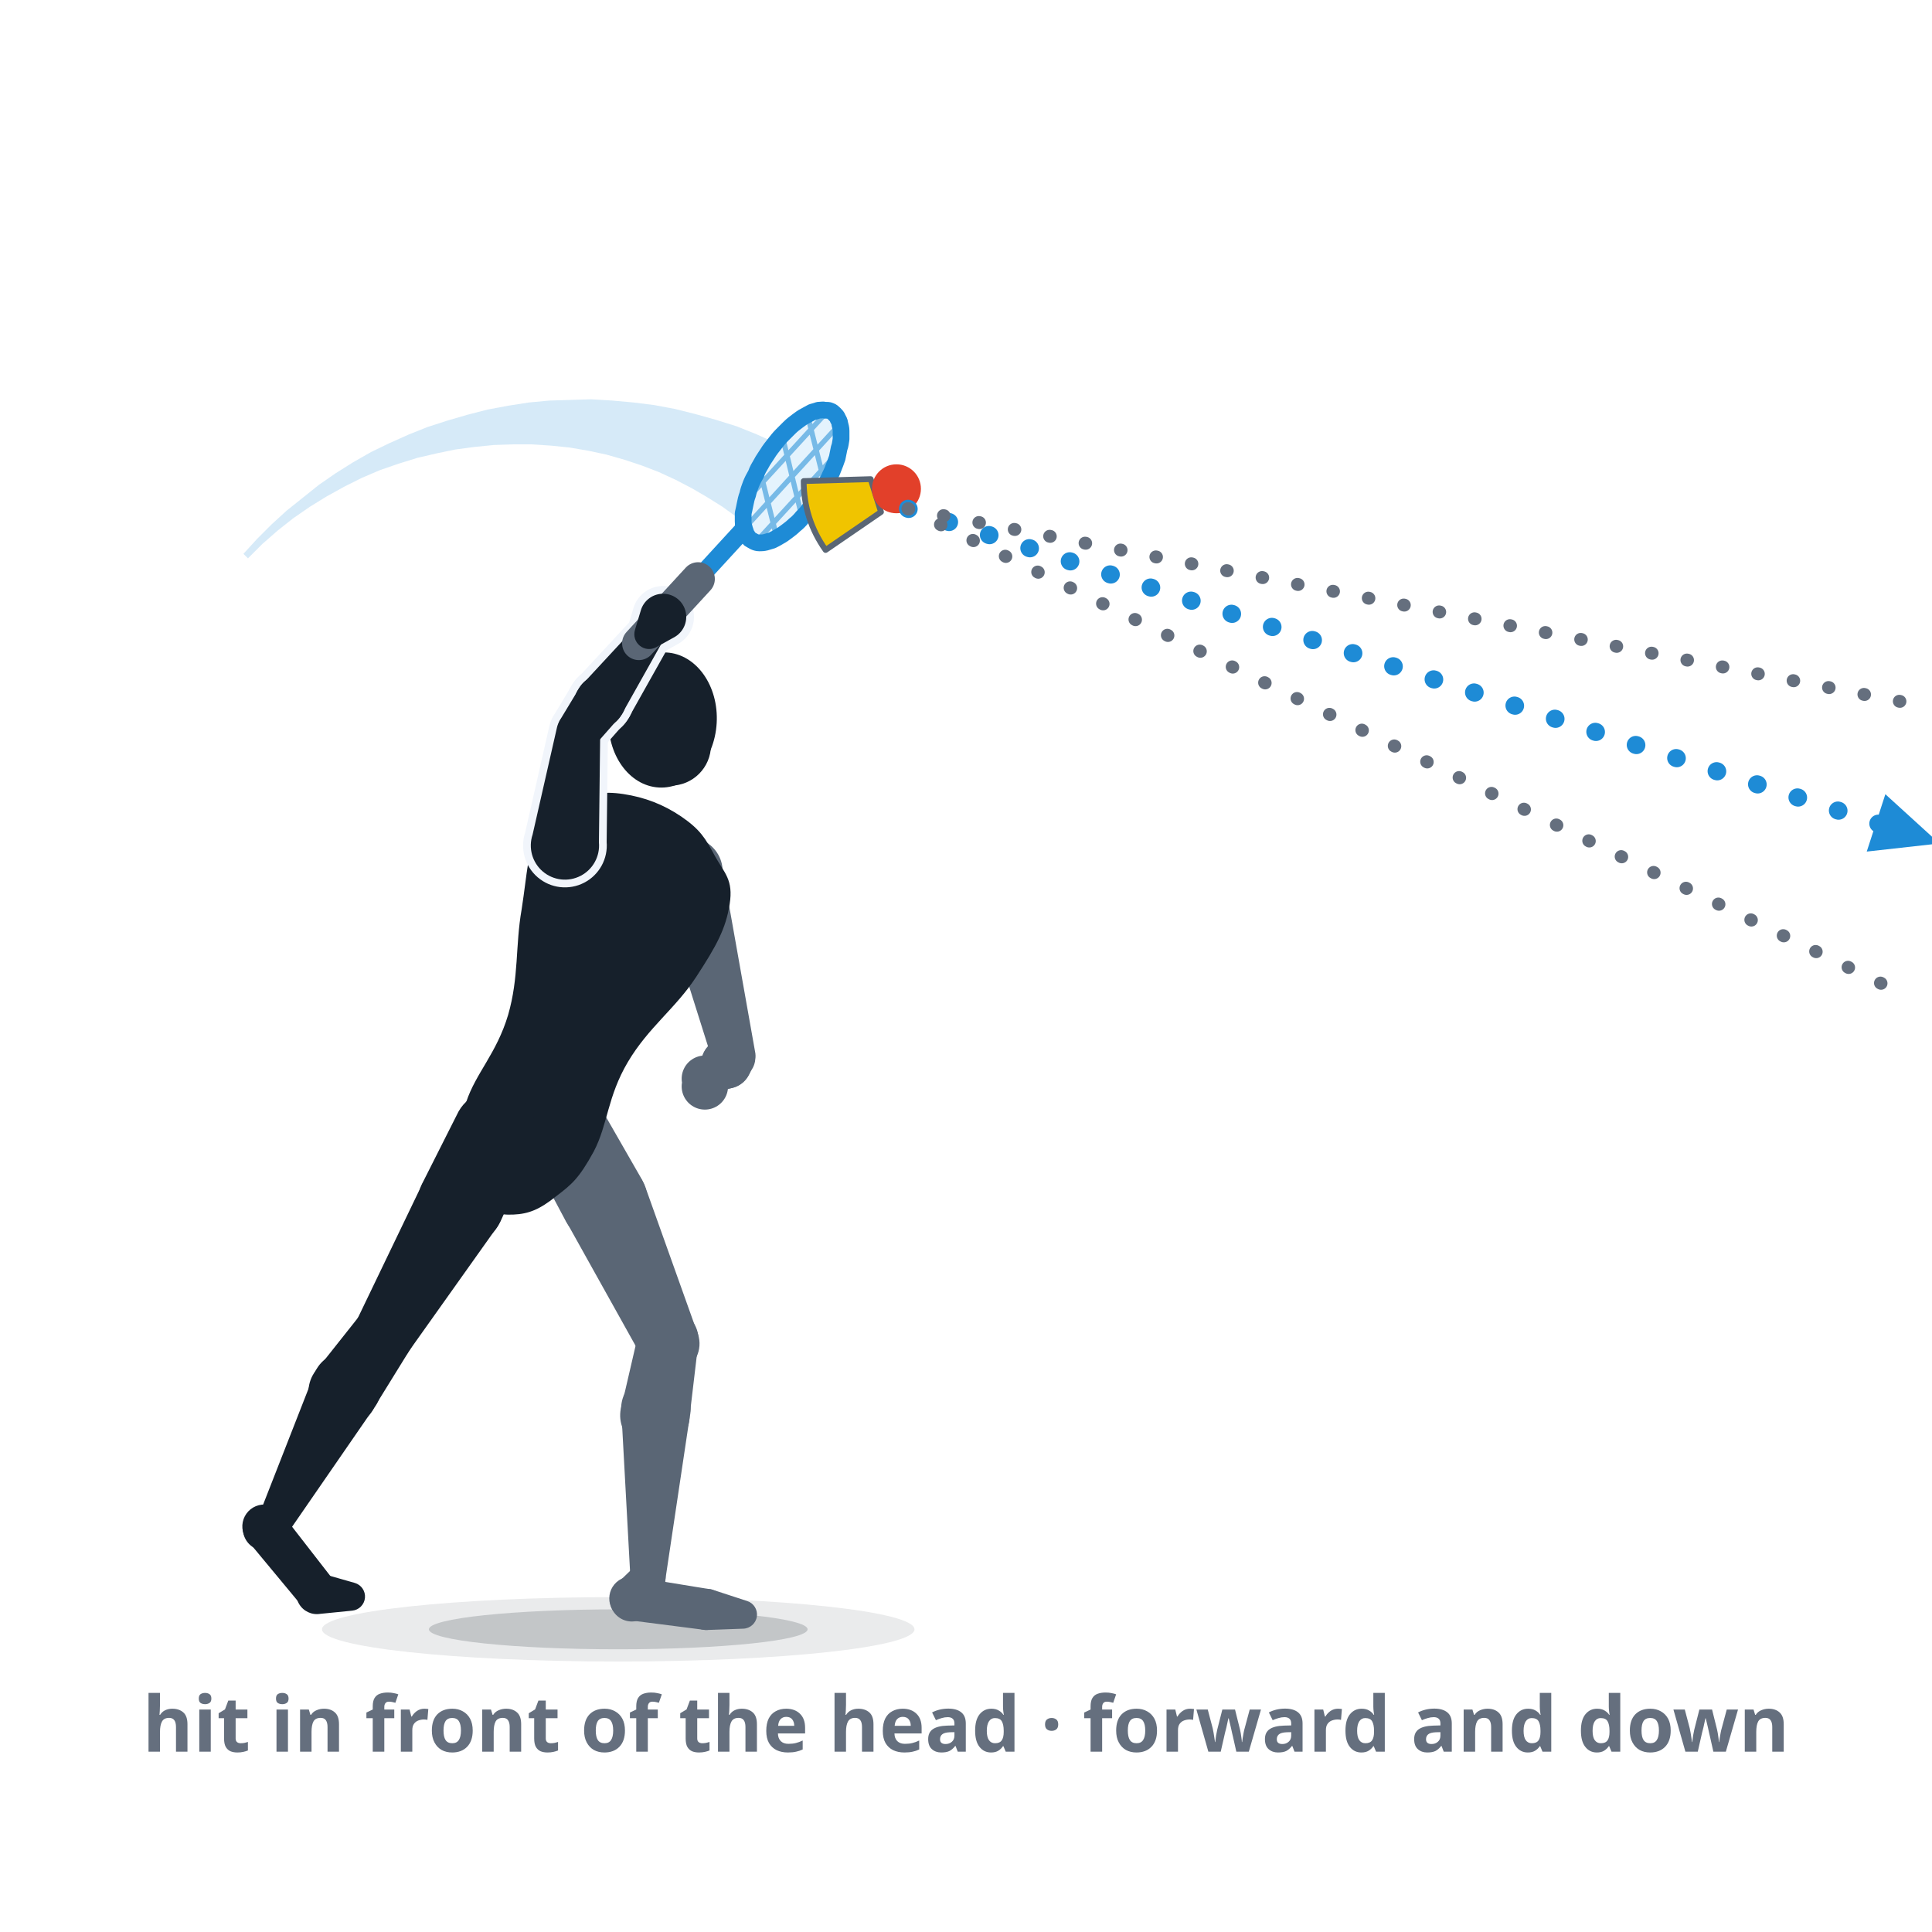
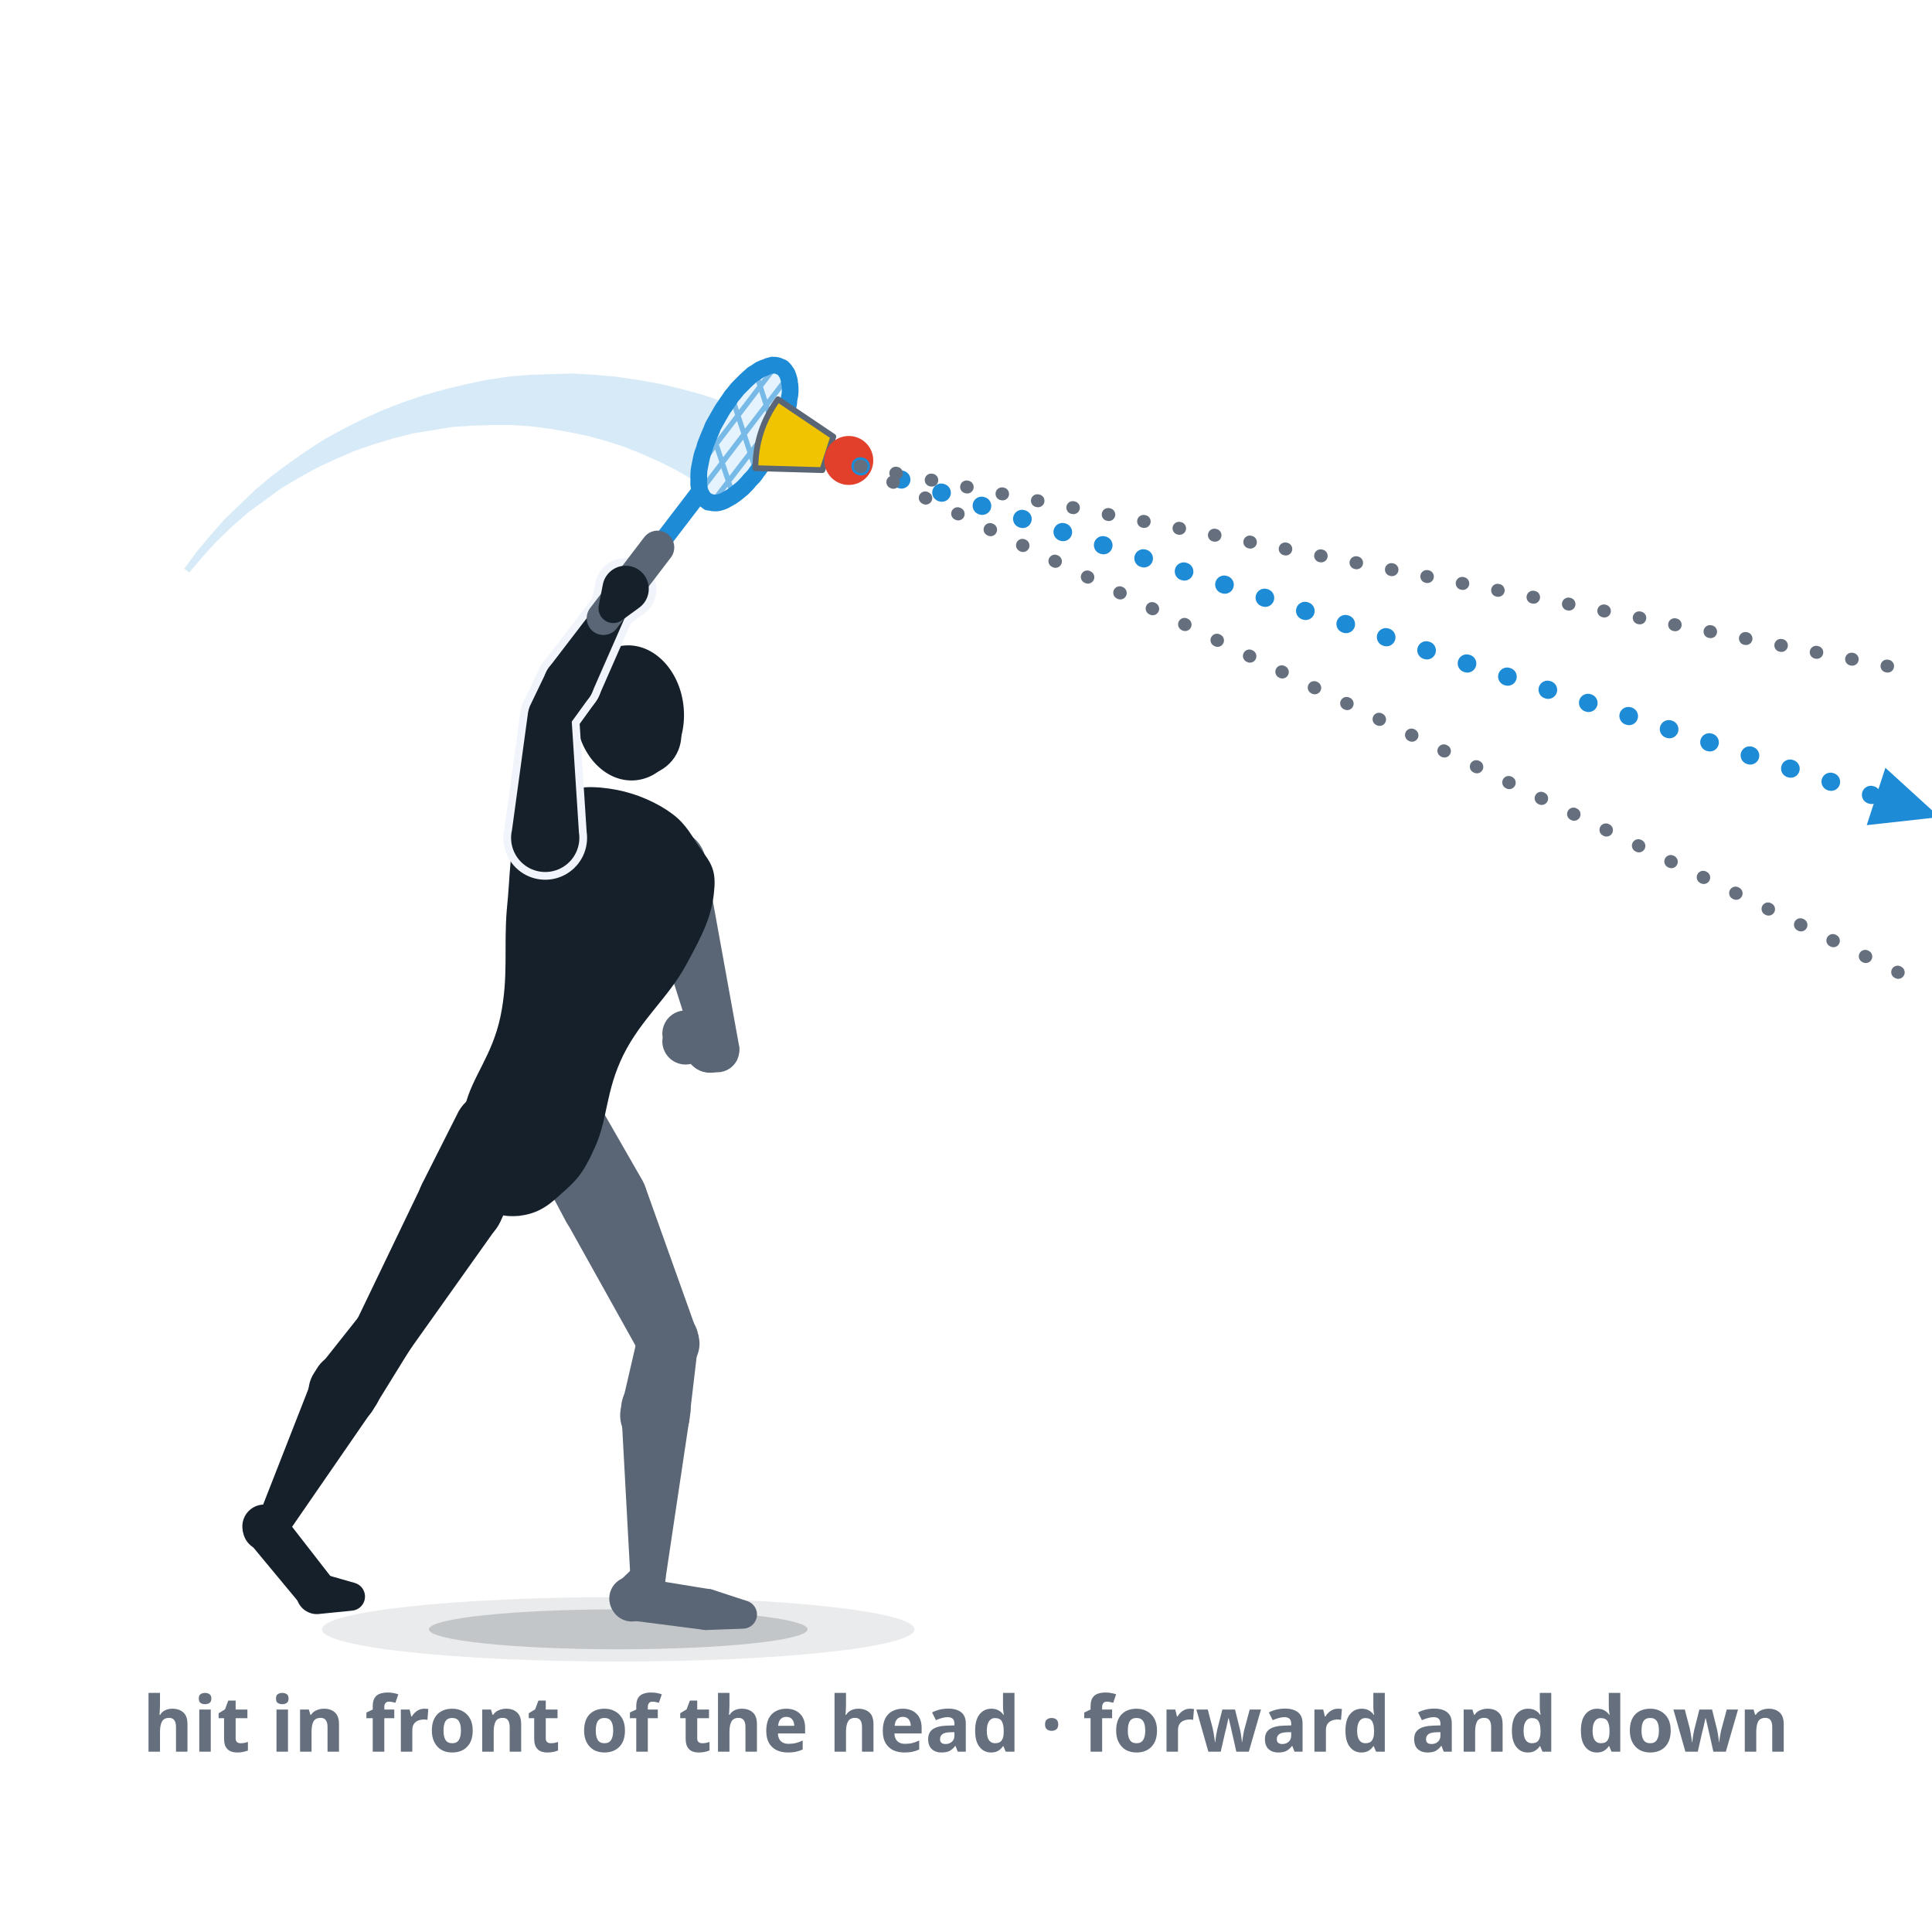
<svg xmlns="http://www.w3.org/2000/svg" viewBox="0 0 300 300" role="img" data-quelle="figuren" aria-label="The smash: the same player as in the overhead clear, but the contact point is further forward, in front of the head above the front shoulder. The racket face is closed, the upper body folds forward, the weight is on the front leg. The flight path runs long, forward and down into the opposite court; two thin lines beside it show other angles.">
  <style>
    .s-k{fill:var(--tinte,#16202b)}
    .s-f{fill:var(--tinte-2,#5a6675)}
    .s-x{fill:var(--flaeche-2,#f1f5fb);stroke:var(--flaeche-2,#f1f5fb);stroke-width:2.4;stroke-linejoin:round}
    .s-rf{fill:var(--primaer,#38a4f1);opacity:.14}
    .s-rs{fill:none;stroke:var(--primaer-dunkel,#1e8bd6);stroke-width:.8;opacity:.55}
    .s-rr{fill:none;stroke:var(--primaer-dunkel,#1e8bd6);stroke-width:2.6;stroke-linejoin:round}
    .s-rh{fill:none;stroke:var(--primaer-dunkel,#1e8bd6);stroke-width:2.1;stroke-linecap:round;stroke-linejoin:round}
    .s-rsch{fill:none;stroke:var(--primaer-dunkel,#1e8bd6);stroke-width:2.8;stroke-linecap:round}
    .s-rg{fill:none;stroke:var(--tinte-2,#5a6675);stroke-width:5.2;stroke-linecap:round}
    .s-korb{fill:var(--speeder-korb,#f0c400);stroke:var(--tinte-2,#5a6675);stroke-width:.9;stroke-linejoin:round}
    .s-kappe{fill:var(--speeder-kappe,#e2402a)}
    .s-sch{fill:var(--schatten-boden,#16202b2e)}
    .s-schw{fill:var(--schatten-boden,#16202b2e);opacity:.5}
    .s-spur{fill:var(--primaer-dunkel,#1e8bd6);opacity:.18}
    .s-bahn{fill:none;stroke:var(--primaer-dunkel,#1e8bd6);stroke-width:2.8;stroke-dasharray:.1 6.5;stroke-linecap:round}
    .s-bahng{fill:none;stroke:var(--tinte-3,#656f7e);stroke-width:2;stroke-dasharray:.1 5.5;stroke-linecap:round}
    .s-mk{fill:var(--primaer-dunkel,#1e8bd6)}
    .st{fill:var(--tinte-3,#656f7e);font:600 12px/1 system-ui,sans-serif;text-anchor:middle}
  </style>
  <defs>
    <marker id="p011" viewBox="0 0 10 10" markerWidth="4.4" markerHeight="4.4" refX="5" refY="5" orient="auto">
      <path d="M1,1.2 L9.4,5 L1,8.8 Z" class="s-mk" />
    </marker>
  </defs>
  <ellipse class="s-schw" cx="96" cy="253" rx="46" ry="5" />
  <ellipse class="s-sch" cx="96" cy="253" rx="29.4" ry="3.1" />
-   <path class="s-spur" d="M37.8,86L39.9,83.7L42.2,81.4L44.5,79.3L47,77.3L49.5,75.3L52.1,73.5L54.8,71.8L57.6,70.2L60.5,68.8L63.4,67.5L66.4,66.3L69.5,65.3L72.6,64.4L75.7,63.6L78.9,63L82.1,62.5L85.3,62.2L88.6,62.1L91.8,62L95.1,62.2L98.4,62.5L101.6,62.9L104.8,63.5L108,64.3L111.2,65.2L114.4,66.2L117.4,67.4L120.5,68.8L114.4,80.3L112.2,78.7L109.8,77.2L107.4,75.8L104.9,74.5L102.3,73.3L99.7,72.3L97,71.4L94.2,70.6L91.4,70L88.5,69.5L85.6,69.2L82.6,69L79.7,69L76.7,69.1L73.7,69.4L70.7,69.8L67.8,70.4L64.8,71.1L61.9,72L59,73L56.2,74.2L53.4,75.6L50.7,77.1L48.1,78.7L45.5,80.5L43.1,82.4L40.7,84.5L38.5,86.7Z" />
+   <path class="s-spur" d="M28.6,88.3L30.6,85.6L32.7,83.1L34.9,80.6L37.3,78.3L39.7,76L42.2,73.9L44.9,71.9L47.6,70L50.4,68.2L53.3,66.6L56.3,65.1L59.4,63.7L62.5,62.5L65.7,61.4L68.9,60.5L72.2,59.7L75.5,59L78.8,58.5L82.2,58.2L85.6,58.1L89,58L92.3,58.2L95.7,58.5L99.1,59L102.5,59.6L105.8,60.4L109.1,61.3L112.4,62.4L107.4,74.4L105,73L102.4,71.7L99.7,70.5L97,69.4L94.2,68.5L91.3,67.7L88.4,67.1L85.5,66.6L82.5,66.2L79.4,66L76.4,66L73.3,66.1L70.2,66.3L67.2,66.8L64.1,67.3L61,68.1L58,69L55.1,70L52.1,71.3L49.3,72.6L46.4,74.2L43.7,75.8L41.1,77.7L38.5,79.6L36.1,81.7L33.7,84L31.5,86.4L29.4,88.9Z" />
  <g class="s-f">
    <path d="M81.3,177.3L87.9,189.7A6.7,6.7 0 1 0 99.7,183.2L92.7,171A6.5,6.5 0 0 0 81.3,177.3Z" />
    <path d="M88,189.8L99.6,210.6A4.7,4.7 0 0 0 108.2,206.7L100.2,184.3A6.7,6.7 0 1 0 88,189.8Z" />
    <path d="M99.1,207.2L96.6,218A5.4,5.4 0 1 0 107.1,219.8L108.4,208.8A4.7,4.7 0 0 0 99.1,207.2Z" />
    <path d="M96.5,219.5L97.9,245.2A2.7,2.7 0 0 0 103.3,245.4L107.1,220A5.4,5.4 0 1 0 96.5,219.5Z" />
    <path d="M98.7,243.1L95.9,245.8A3.4,3.4 0 1 0 101.2,249.8L103,246.3A2.7,2.7 0 0 0 98.7,243.1Z" />
    <path d="M97.8,251.6L109.5,253.1A3.2,3.2 0 0 0 110.4,246.8L98.8,244.9A3.4,3.4 0 1 0 97.8,251.6Z" />
    <path d="M109.9,253.1L115.4,252.9A2.2,2.2 0 0 0 116,248.6L110.8,246.9A3.2,3.2 0 1 0 109.9,253.1Z" />
  </g>
  <g class="s-f">
-     <path d="M102,137.3L110.8,165.2A3.4,3.4 0 0 0 117.3,163.6L112.2,134.9A5.3,5.3 0 1 0 102,137.3Z" />
-     <path d="M112.8,161L111.4,161.5A3.9,3.9 0 1 0 116.2,167L116.9,165.8A3.4,3.4 0 0 0 112.8,161Z" />
-     <path d="M109.2,163.7L108,166.6A2.3,2.3 0 0 0 110.7,169.7L113.8,168.9A3.9,3.9 0 1 0 109.2,163.7Z" />
+     <path d="M99.5,136.4L108.3,164.2A3.4,3.4 0 0 0 114.8,162.6L109.6,133.9A5.3,5.3 0 1 0 99.5,136.4Z" />
+     <path d="M113.9,160.8L113,159.9A3.9,3.9 0 1 0 110.2,166.5L111.5,166.5A3.4,3.4 0 0 0 113.9,160.8Z" />
+     <path d="M109.8,158.8L107,159.1A2.3,2.3 0 0 0 105.4,162.9L107.2,165.1A3.9,3.9 0 1 0 109.8,158.8Z" />
  </g>
  <g class="s-f">
-     <path d="M105.9,168.1a3.6,3.6 0 1 0 7.1,0a3.6,3.6 0 1 0 -7.1,0Z" />
+     <path d="M102.9,161.1a3.6,3.6 0 1 0 7.1,0a3.6,3.6 0 1 0 -7.1,0Z" />
  </g>
  <g class="s-k">
-     <path d="M105.8,126.8C108.7,128.8 109.5,130.1 111,132.9C112.5,135.6 113.9,136.6 113.3,140.4C112.7,144.2 111.3,146.8 108.1,151.7C104.9,156.6 100.7,159.5 97.5,164.9C94.3,170.3 94.4,174.6 92.2,178.8C89.9,183 88.8,183.9 86.3,185.8C83.8,187.8 82.1,188.5 79.7,188.6C77.3,188.7 75.9,188.2 74.2,186.5C72.6,184.8 71.9,183.2 71.5,180.1C71.1,177 70.9,175.6 72.4,171.1C73.9,166.6 77.1,163.6 78.9,157.6C80.6,151.7 80,146.9 81,141.2C81.9,135.4 81.9,132.2 83.6,128.9C85.2,125.5 86.6,125.5 89.3,124.4C91.9,123.3 93.5,122.8 96.8,123.3C100.1,123.8 103,124.9 105.8,126.8Z" />
+     <path d="M102.6,125.2C105.5,126.9 106.5,128.2 108.1,130.8C109.8,133.4 111.3,134.4 110.9,138.2C110.6,142 109.3,144.8 106.5,149.9C103.7,155 99.6,158.2 96.8,163.8C94,169.5 94.4,173.7 92.4,178.1C90.5,182.4 89.4,183.4 87,185.5C84.7,187.7 83,188.5 80.6,188.8C78.2,189 76.8,188.6 75,187C73.3,185.4 72.4,183.9 71.9,180.8C71.3,177.8 71,176.4 72.2,171.8C73.3,167.2 76.4,164 77.7,157.9C79,151.7 78.2,147.1 78.7,141.2C79.3,135.4 79,132.2 80.5,128.7C81.9,125.3 83.3,125.2 85.9,123.9C88.4,122.6 89.9,122 93.3,122.3C96.6,122.6 99.6,123.5 102.6,125.2Z" />
    <path d="M71.2,172.6L65.5,183.9A6.7,6.7 0 1 0 77.7,189.7L82.9,178.2A6.5,6.5 0 0 0 71.2,172.6Z" />
    <path d="M65.5,184L55.4,205A4.7,4.7 0 0 0 63.5,209.8L77,190.8A6.7,6.7 0 1 0 65.5,184Z" />
    <path d="M56,204.1L49.5,212.3A5.4,5.4 0 1 0 58.2,218.4L63.7,209.5A4.7,4.7 0 0 0 56,204.1Z" />
    <path d="M48.7,213.6L40.4,234.8A2.7,2.7 0 0 0 45.2,237.3L58.1,218.6A5.4,5.4 0 1 0 48.7,213.6Z" />
    <path d="M41.8,233.3L39.9,234.2A3.4,3.4 0 1 0 44.1,239L45.2,237.2A2.7,2.7 0 0 0 41.8,233.3Z" />
    <path d="M38.6,239.4L46.9,249.4A3.2,3.2 0 0 0 51.9,245.5L43.9,235.2A3.4,3.4 0 1 0 38.6,239.4Z" />
    <path d="M49.7,250.6L54.7,250.1A2.2,2.2 0 0 0 55.1,245.8L50.2,244.4A3.2,3.2 0 1 0 49.7,250.6Z" />
  </g>
  <g class="s-k">
-     <ellipse cx="102.9" cy="111.8" rx="8.4" ry="10.5" transform="rotate(3.3 102.9 111.8)" />
-     <path d="M97.8,115.7a6.3,6.3 0 1 0 12.6,0a6.3,6.3 0 1 0 -12.6,0Z" />
+     <ellipse cx="97.8" cy="110.7" rx="8.4" ry="10.5" transform="rotate(-4.1 97.8 110.7)" />
+     <path d="M93.2,114.1a6.3,6.3 0 1 0 12.6,0a6.3,6.3 0 1 0 -12.6,0Z" />
  </g>
  <g class="s-x">
-     <path d="M93,130.8L93.2,113.6A3.4,3.4 0 0 0 86.5,112.9L82.7,129.6A5.3,5.3 0 1 0 93,130.8Z" />
-     <path d="M92.3,115.8L96,111.6A3.9,3.9 0 1 0 89.8,107.1L86.9,111.9A3.4,3.4 0 0 0 92.3,115.8Z" />
-     <path d="M96.5,111L102.9,99.6A2.3,2.3 0 0 0 99.1,96.9L90.3,106.4A3.9,3.9 0 1 0 96.5,111Z" />
-     <path d="M101.9,100.5L104.6,99A3.6,3.6 0 1 0 99.5,94.8L98.6,97.8A2.3,2.3 0 0 0 101.9,100.5Z" />
+     <path d="M89.9,129.3L88.7,110.8A3.4,3.4 0 0 0 82,110.6L79.5,128.9A5.3,5.3 0 1 0 89.9,129.3Z" />
+     <path d="M88.1,113L91.5,108.3A3.9,3.9 0 1 0 84.8,104.4L82.3,109.6A3.4,3.4 0 0 0 88.1,113Z" />
+     <path d="M91.9,107.6L97.3,95.3A2.3,2.3 0 0 0 93.4,93L85.2,103.7A3.9,3.9 0 1 0 91.9,107.6Z" />
+     <path d="M96.6,96.3L99.2,94.4A3.6,3.6 0 1 0 93.6,90.8L93,93.9A2.3,2.3 0 0 0 96.6,96.3Z" />
  </g>
  <g class="s-k">
-     <path d="M93,130.8L93.2,113.6A3.4,3.4 0 0 0 86.5,112.9L82.7,129.6A5.3,5.3 0 1 0 93,130.8Z" />
-     <path d="M92.3,115.8L96,111.6A3.9,3.9 0 1 0 89.8,107.1L86.9,111.9A3.4,3.4 0 0 0 92.3,115.8Z" />
-     <path d="M96.5,111L102.9,99.6A2.3,2.3 0 0 0 99.1,96.9L90.3,106.4A3.9,3.9 0 1 0 96.5,111Z" />
+     <path d="M89.9,129.3L88.7,110.8A3.4,3.4 0 0 0 82,110.6L79.5,128.9A5.3,5.3 0 1 0 89.9,129.3Z" />
+     <path d="M88.1,113L91.5,108.3A3.9,3.9 0 1 0 84.8,104.4L82.3,109.6A3.4,3.4 0 0 0 88.1,113Z" />
+     <path d="M91.9,107.6L97.3,95.3A2.3,2.3 0 0 0 93.4,93L85.2,103.7A3.9,3.9 0 1 0 91.9,107.6Z" />
  </g>
-   <path class="s-rf" d="M130.4,65.8C130.5,66.2 130.6,66.5 130.6,66.9C130.6,67.3 130.6,67.8 130.6,68.2C130.5,68.7 130.5,69.1 130.3,69.6C130.2,70.1 130.1,70.6 130,71.1C129.8,71.7 129.6,72.2 129.4,72.7C129.2,73.3 128.9,73.8 128.7,74.3C128.4,74.9 128.1,75.4 127.8,76C127.5,76.5 127.2,77 126.8,77.5C126.5,78 126.1,78.5 125.7,79C125.4,79.5 125,79.9 124.6,80.3C124.2,80.8 123.8,81.2 123.4,81.5C123,81.9 122.6,82.2 122.2,82.5C121.8,82.8 121.4,83.1 121,83.3C120.7,83.5 120.3,83.7 119.9,83.9C119.6,84 119.2,84.1 118.9,84.2C118.5,84.3 118.2,84.3 117.9,84.3C117.6,84.3 117.3,84.2 117.1,84.1C116.9,84 116.6,83.8 116.4,83.7C116.2,83.5 116.1,83.2 115.9,83C115.8,82.7 115.7,82.4 115.6,82.1C115.5,81.7 115.4,81.4 115.4,81C115.4,80.6 115.4,80.2 115.4,79.7C115.5,79.3 115.6,78.8 115.7,78.3C115.8,77.8 115.9,77.3 116.1,76.8C116.2,76.3 116.4,75.7 116.6,75.2C116.8,74.7 117.1,74.1 117.4,73.6C117.6,73 117.9,72.5 118.2,72C118.5,71.4 118.9,70.9 119.2,70.4C119.5,69.9 119.9,69.4 120.3,68.9C120.6,68.5 121,68 121.4,67.6C121.8,67.2 122.2,66.8 122.6,66.4C123,66 123.4,65.7 123.8,65.4C124.2,65.1 124.6,64.8 125,64.6C125.4,64.4 125.7,64.2 126.1,64C126.5,63.9 126.8,63.8 127.1,63.7C127.5,63.7 127.8,63.6 128.1,63.7C128.4,63.7 128.7,63.7 128.9,63.8C129.2,63.9 129.4,64.1 129.6,64.3C129.8,64.5 130,64.7 130.1,65C130.2,65.2 130.4,65.5 130.4,65.8Z" />
-   <path class="s-rs" d="M116.2,77.3L128.2,64.2M116.1,81.5L129.9,66.4M117.8,83.7L129.8,70.6M118,73L120.5,83M121.6,68.2L124.4,79.8M125.5,64.9L128,74.9" />
-   <path class="s-rh" d="M115.4,79L115.1,82.6L116.7,84.1" />
-   <path class="s-rsch" d="M108.4,89.9L115.1,82.6" />
-   <path class="s-rr" d="M130.4,65.8C130.5,66.2 130.6,66.5 130.6,66.9C130.6,67.3 130.6,67.8 130.6,68.2C130.5,68.7 130.5,69.1 130.3,69.6C130.2,70.1 130.1,70.6 130,71.1C129.8,71.7 129.6,72.2 129.4,72.7C129.2,73.3 128.9,73.8 128.7,74.3C128.4,74.9 128.1,75.4 127.8,76C127.5,76.5 127.2,77 126.8,77.5C126.5,78 126.1,78.5 125.7,79C125.4,79.5 125,79.9 124.6,80.3C124.2,80.8 123.8,81.2 123.4,81.5C123,81.9 122.6,82.2 122.2,82.5C121.8,82.8 121.4,83.1 121,83.3C120.7,83.5 120.3,83.7 119.9,83.9C119.6,84 119.2,84.1 118.9,84.2C118.5,84.3 118.2,84.3 117.9,84.3C117.6,84.3 117.3,84.2 117.1,84.1C116.9,84 116.6,83.8 116.4,83.7C116.2,83.5 116.1,83.2 115.9,83C115.8,82.7 115.7,82.4 115.6,82.1C115.5,81.7 115.4,81.4 115.4,81C115.4,80.6 115.4,80.2 115.4,79.7C115.5,79.3 115.6,78.8 115.7,78.3C115.8,77.8 115.9,77.3 116.1,76.8C116.2,76.3 116.4,75.7 116.6,75.2C116.8,74.7 117.1,74.1 117.4,73.6C117.6,73 117.9,72.5 118.2,72C118.5,71.4 118.9,70.9 119.2,70.4C119.5,69.9 119.9,69.4 120.3,68.9C120.6,68.5 121,68 121.4,67.6C121.8,67.2 122.2,66.8 122.6,66.4C123,66 123.4,65.7 123.8,65.4C124.2,65.1 124.6,64.8 125,64.6C125.4,64.4 125.7,64.2 126.1,64C126.5,63.9 126.8,63.8 127.1,63.7C127.5,63.7 127.8,63.6 128.1,63.7C128.4,63.7 128.7,63.7 128.9,63.8C129.2,63.9 129.4,64.1 129.6,64.3C129.8,64.5 130,64.7 130.1,65C130.2,65.2 130.4,65.5 130.4,65.8Z" />
-   <path class="s-rg" d="M99.2,99.9L108.4,89.9" />
+   <path class="s-rf" d="M122.4,58.5C122.5,58.8 122.6,59.1 122.6,59.5C122.7,59.9 122.7,60.3 122.7,60.7C122.7,61.2 122.6,61.6 122.5,62.1C122.5,62.6 122.4,63.1 122.2,63.6C122.1,64.2 122,64.7 121.8,65.3C121.6,65.8 121.4,66.4 121.2,66.9C120.9,67.5 120.7,68 120.4,68.6C120.1,69.2 119.8,69.7 119.5,70.2C119.2,70.8 118.9,71.3 118.6,71.8C118.2,72.3 117.9,72.8 117.5,73.3C117.2,73.8 116.8,74.2 116.4,74.6C116.1,75 115.7,75.4 115.3,75.8C114.9,76.1 114.6,76.4 114.2,76.7C113.8,77 113.5,77.2 113.1,77.4C112.8,77.6 112.4,77.8 112.1,77.9C111.8,78 111.5,78.1 111.2,78.1C110.9,78.1 110.6,78.1 110.4,78C110.1,78 109.9,77.9 109.7,77.7C109.5,77.6 109.3,77.4 109.1,77.1C109,76.9 108.8,76.6 108.7,76.3C108.6,76 108.6,75.7 108.5,75.3C108.5,74.9 108.5,74.5 108.5,74.1C108.5,73.7 108.5,73.2 108.6,72.7C108.7,72.2 108.8,71.7 108.9,71.2C109,70.7 109.2,70.1 109.4,69.6C109.5,69 109.8,68.5 110,67.9C110.2,67.4 110.5,66.8 110.7,66.2C111,65.7 111.3,65.1 111.6,64.6C111.9,64.1 112.2,63.5 112.6,63C112.9,62.5 113.3,62 113.6,61.5C114,61.1 114.3,60.6 114.7,60.2C115.1,59.8 115.5,59.4 115.8,59.1C116.2,58.7 116.6,58.4 116.9,58.1C117.3,57.9 117.7,57.6 118,57.4C118.4,57.2 118.7,57.1 119,57C119.3,56.8 119.7,56.8 119.9,56.7C120.2,56.7 120.5,56.7 120.8,56.8C121,56.9 121.3,57 121.5,57.1C121.7,57.3 121.9,57.5 122,57.7C122.2,57.9 122.3,58.2 122.4,58.5Z" />
+   <path class="s-rs" d="M109.1,71.7L120.1,57.3M109.2,75.7L121.9,59.1M111,77.5L122,63.2M110.6,67.2L113.7,76.5M113.8,62.1L117.3,72.8M117.5,58.3L120.5,67.6" />
+   <path class="s-rh" d="M108.4,73.5L108.3,76.9L109.9,78.2" />
+   <path class="s-rsch" d="M102.1,85L108.3,76.9" />
+   <path class="s-rr" d="M122.4,58.5C122.5,58.8 122.6,59.1 122.6,59.5C122.7,59.9 122.7,60.3 122.7,60.7C122.7,61.2 122.6,61.6 122.5,62.1C122.5,62.6 122.4,63.1 122.2,63.6C122.1,64.2 122,64.7 121.8,65.3C121.6,65.8 121.4,66.4 121.2,66.9C120.9,67.5 120.7,68 120.4,68.6C120.1,69.2 119.8,69.7 119.5,70.2C119.2,70.8 118.9,71.3 118.6,71.8C118.2,72.3 117.9,72.8 117.5,73.3C117.2,73.8 116.8,74.2 116.4,74.6C116.1,75 115.7,75.4 115.3,75.8C114.9,76.1 114.6,76.4 114.2,76.7C113.8,77 113.5,77.2 113.1,77.4C112.8,77.6 112.4,77.8 112.1,77.9C111.8,78 111.5,78.1 111.2,78.1C110.9,78.1 110.6,78.1 110.4,78C110.1,78 109.9,77.9 109.7,77.7C109.5,77.6 109.3,77.4 109.1,77.1C109,76.9 108.8,76.6 108.7,76.3C108.6,76 108.6,75.7 108.5,75.3C108.5,74.9 108.5,74.5 108.5,74.1C108.5,73.7 108.5,73.2 108.6,72.7C108.7,72.2 108.8,71.7 108.9,71.2C109,70.7 109.2,70.1 109.4,69.6C109.5,69 109.8,68.5 110,67.9C110.2,67.4 110.5,66.8 110.7,66.2C111,65.7 111.3,65.1 111.6,64.6C111.9,64.1 112.2,63.5 112.6,63C112.9,62.5 113.3,62 113.6,61.5C114,61.1 114.3,60.6 114.7,60.2C115.1,59.8 115.5,59.4 115.8,59.1C116.2,58.7 116.6,58.4 116.9,58.1C117.3,57.9 117.7,57.6 118,57.4C118.4,57.2 118.7,57.1 119,57C119.3,56.8 119.7,56.8 119.9,56.7C120.2,56.7 120.5,56.7 120.8,56.8C121,56.9 121.3,57 121.5,57.1C121.7,57.3 121.9,57.5 122,57.7C122.2,57.9 122.3,58.2 122.4,58.5Z" />
+   <path class="s-rg" d="M93.7,96L102.1,85" />
  <g class="s-k">
-     <path d="M101.9,100.5L104.6,99A3.6,3.6 0 1 0 99.5,94.8L98.6,97.8A2.3,2.3 0 0 0 101.9,100.5Z" />
+     <path d="M96.6,96.3L99.2,94.4A3.6,3.6 0 1 0 93.6,90.8L93,93.9A2.3,2.3 0 0 0 96.6,96.3Z" />
  </g>
-   <path class="s-korb" d="M136.8,79.5L128.2,85.4Q124.8,80.6 124.8,74.7L135.2,74.4Z" />
-   <path class="s-kappe" d="M135.4,75.9a3.8,3.8 0 1 0 7.6,0a3.8,3.8 0 1 0 -7.6,0Z" />
-   <path class="s-bahn" d="M141,79 L296,129.3" marker-end="url(#p011)" />
-   <path class="s-bahng" d="M141,79 L296,109.1" />
-   <path class="s-bahng" d="M141,79 L296,154.6" />
+   <path class="s-korb" d="M127.7,73L117.3,72.7Q117.3,66.8 120.8,62L129.4,67.8Z" />
+   <path class="s-kappe" d="M128,71.5a3.8,3.8 0 1 0 7.6,0a3.8,3.8 0 1 0 -7.6,0Z" />
+   <path class="s-bahn" d="M133.6,72.4 L296,125.2" marker-end="url(#p011)" />
+   <path class="s-bahng" d="M133.6,72.4 L296,104" />
+   <path class="s-bahng" d="M133.6,72.4 L296,151.6" />
  <text class="st" x="150" y="272">hit in front of the head · forward and down</text>
</svg>
